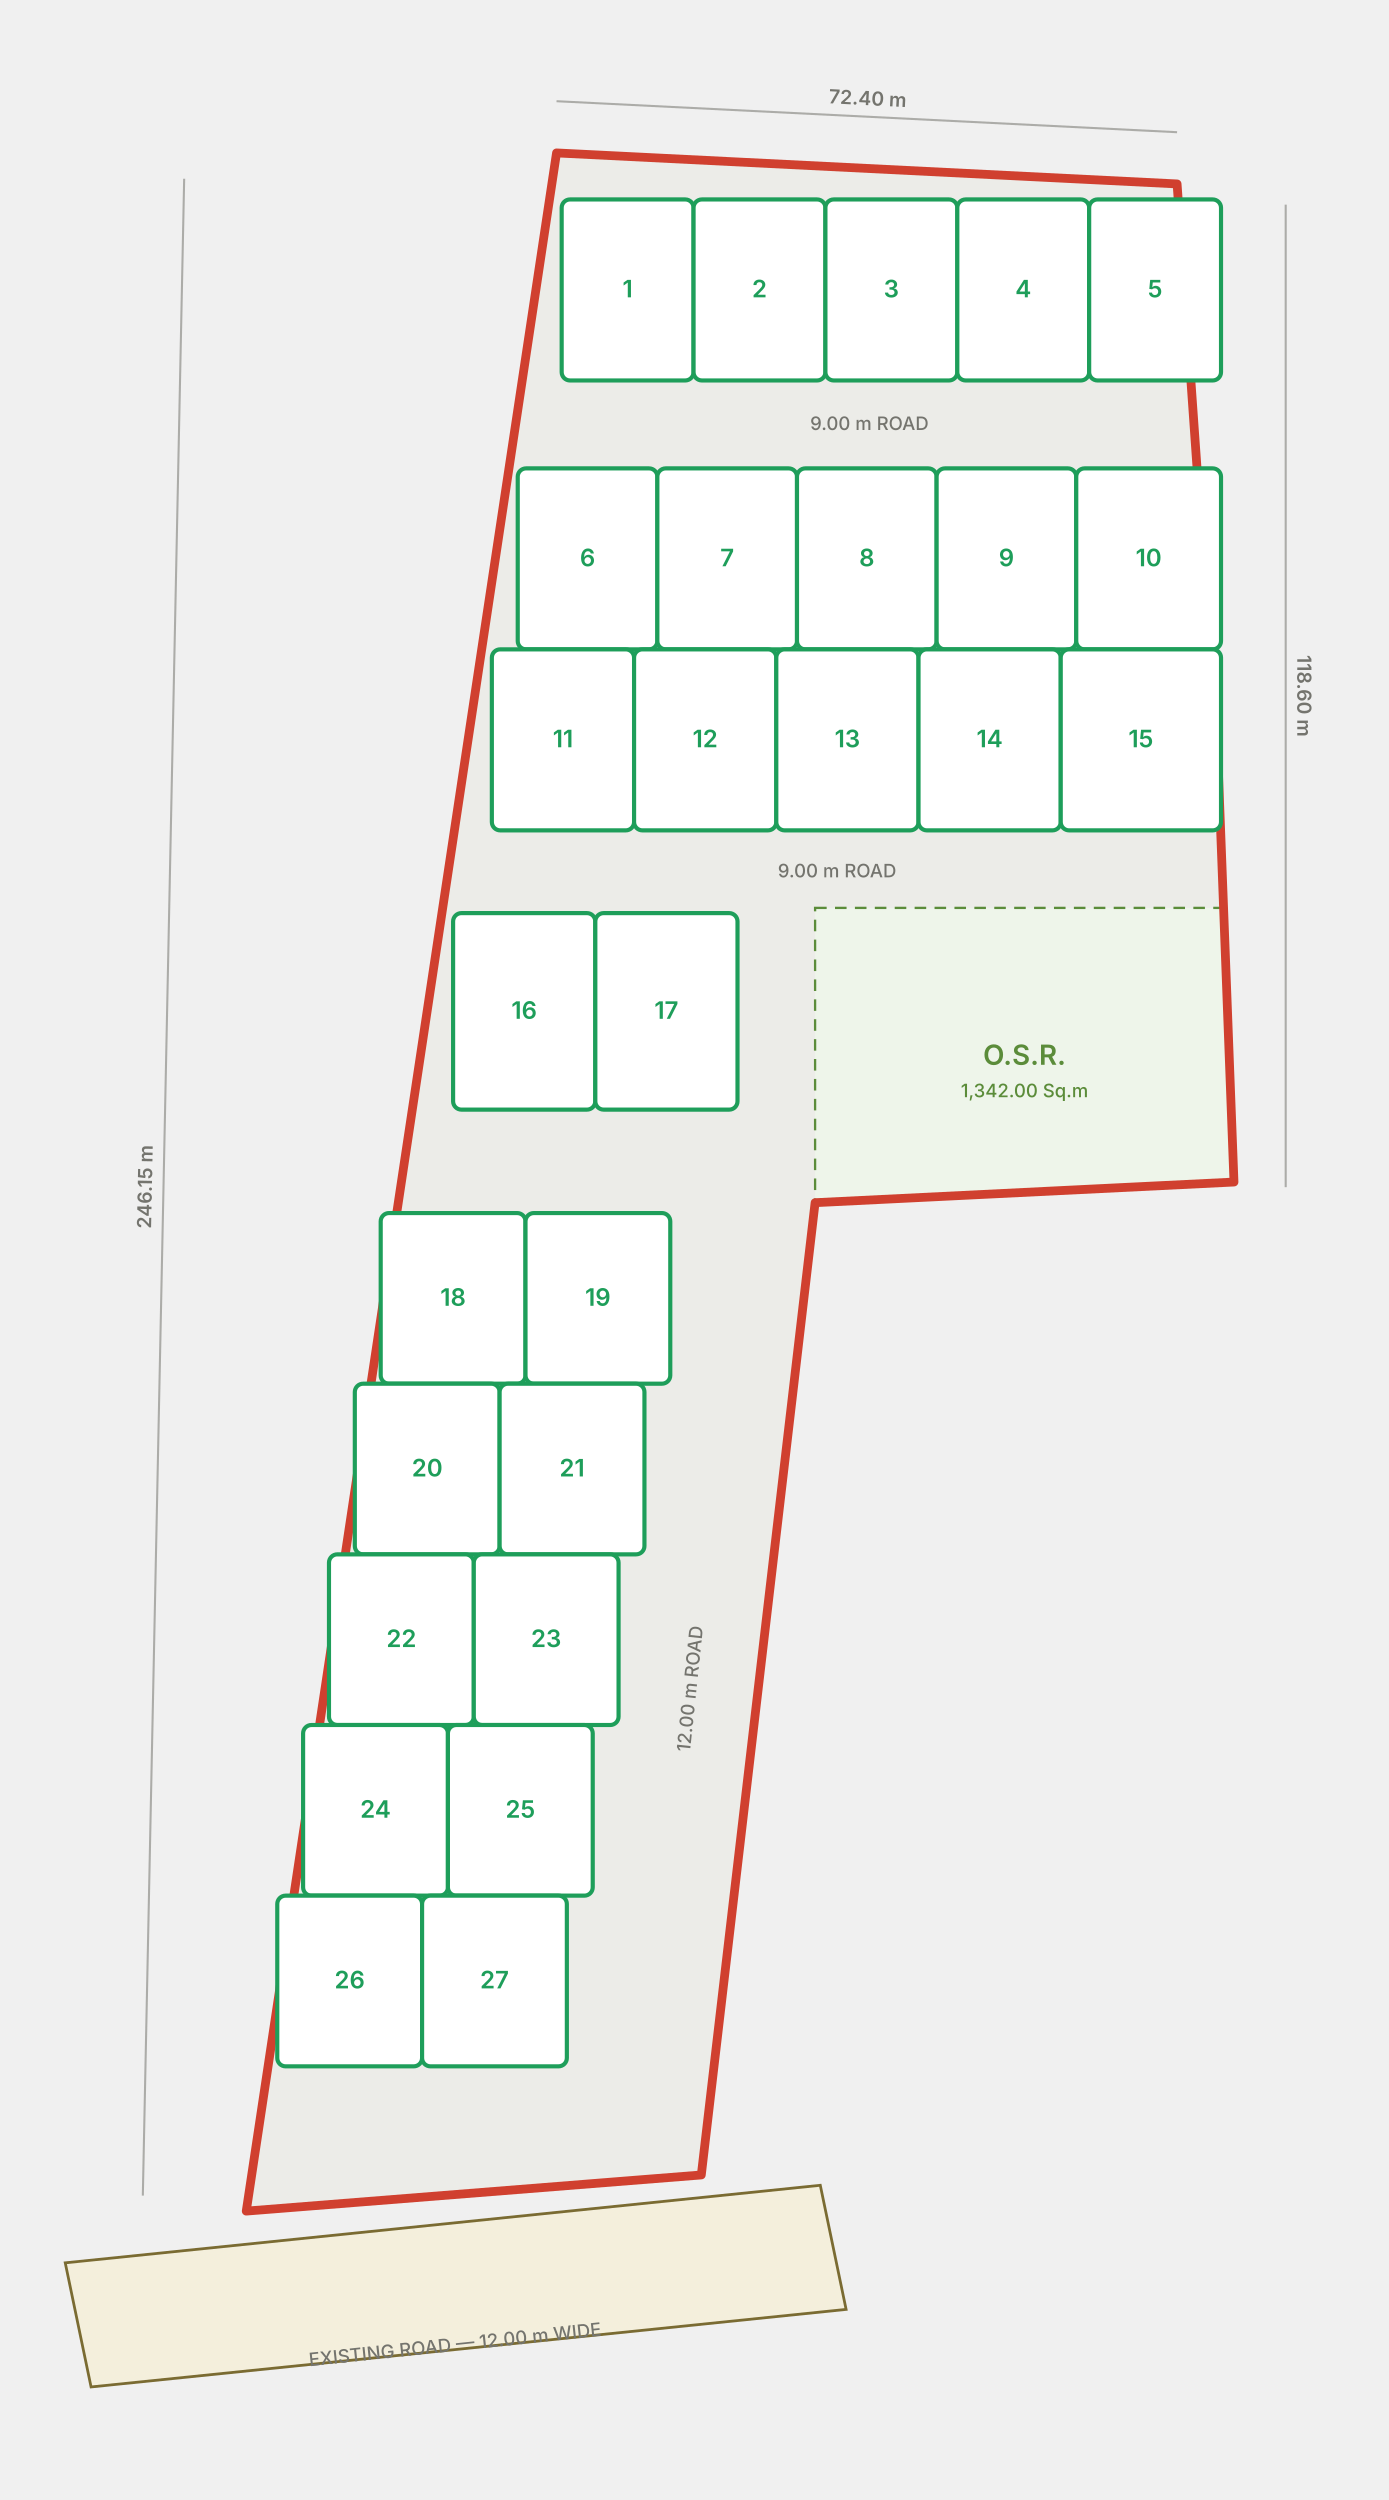
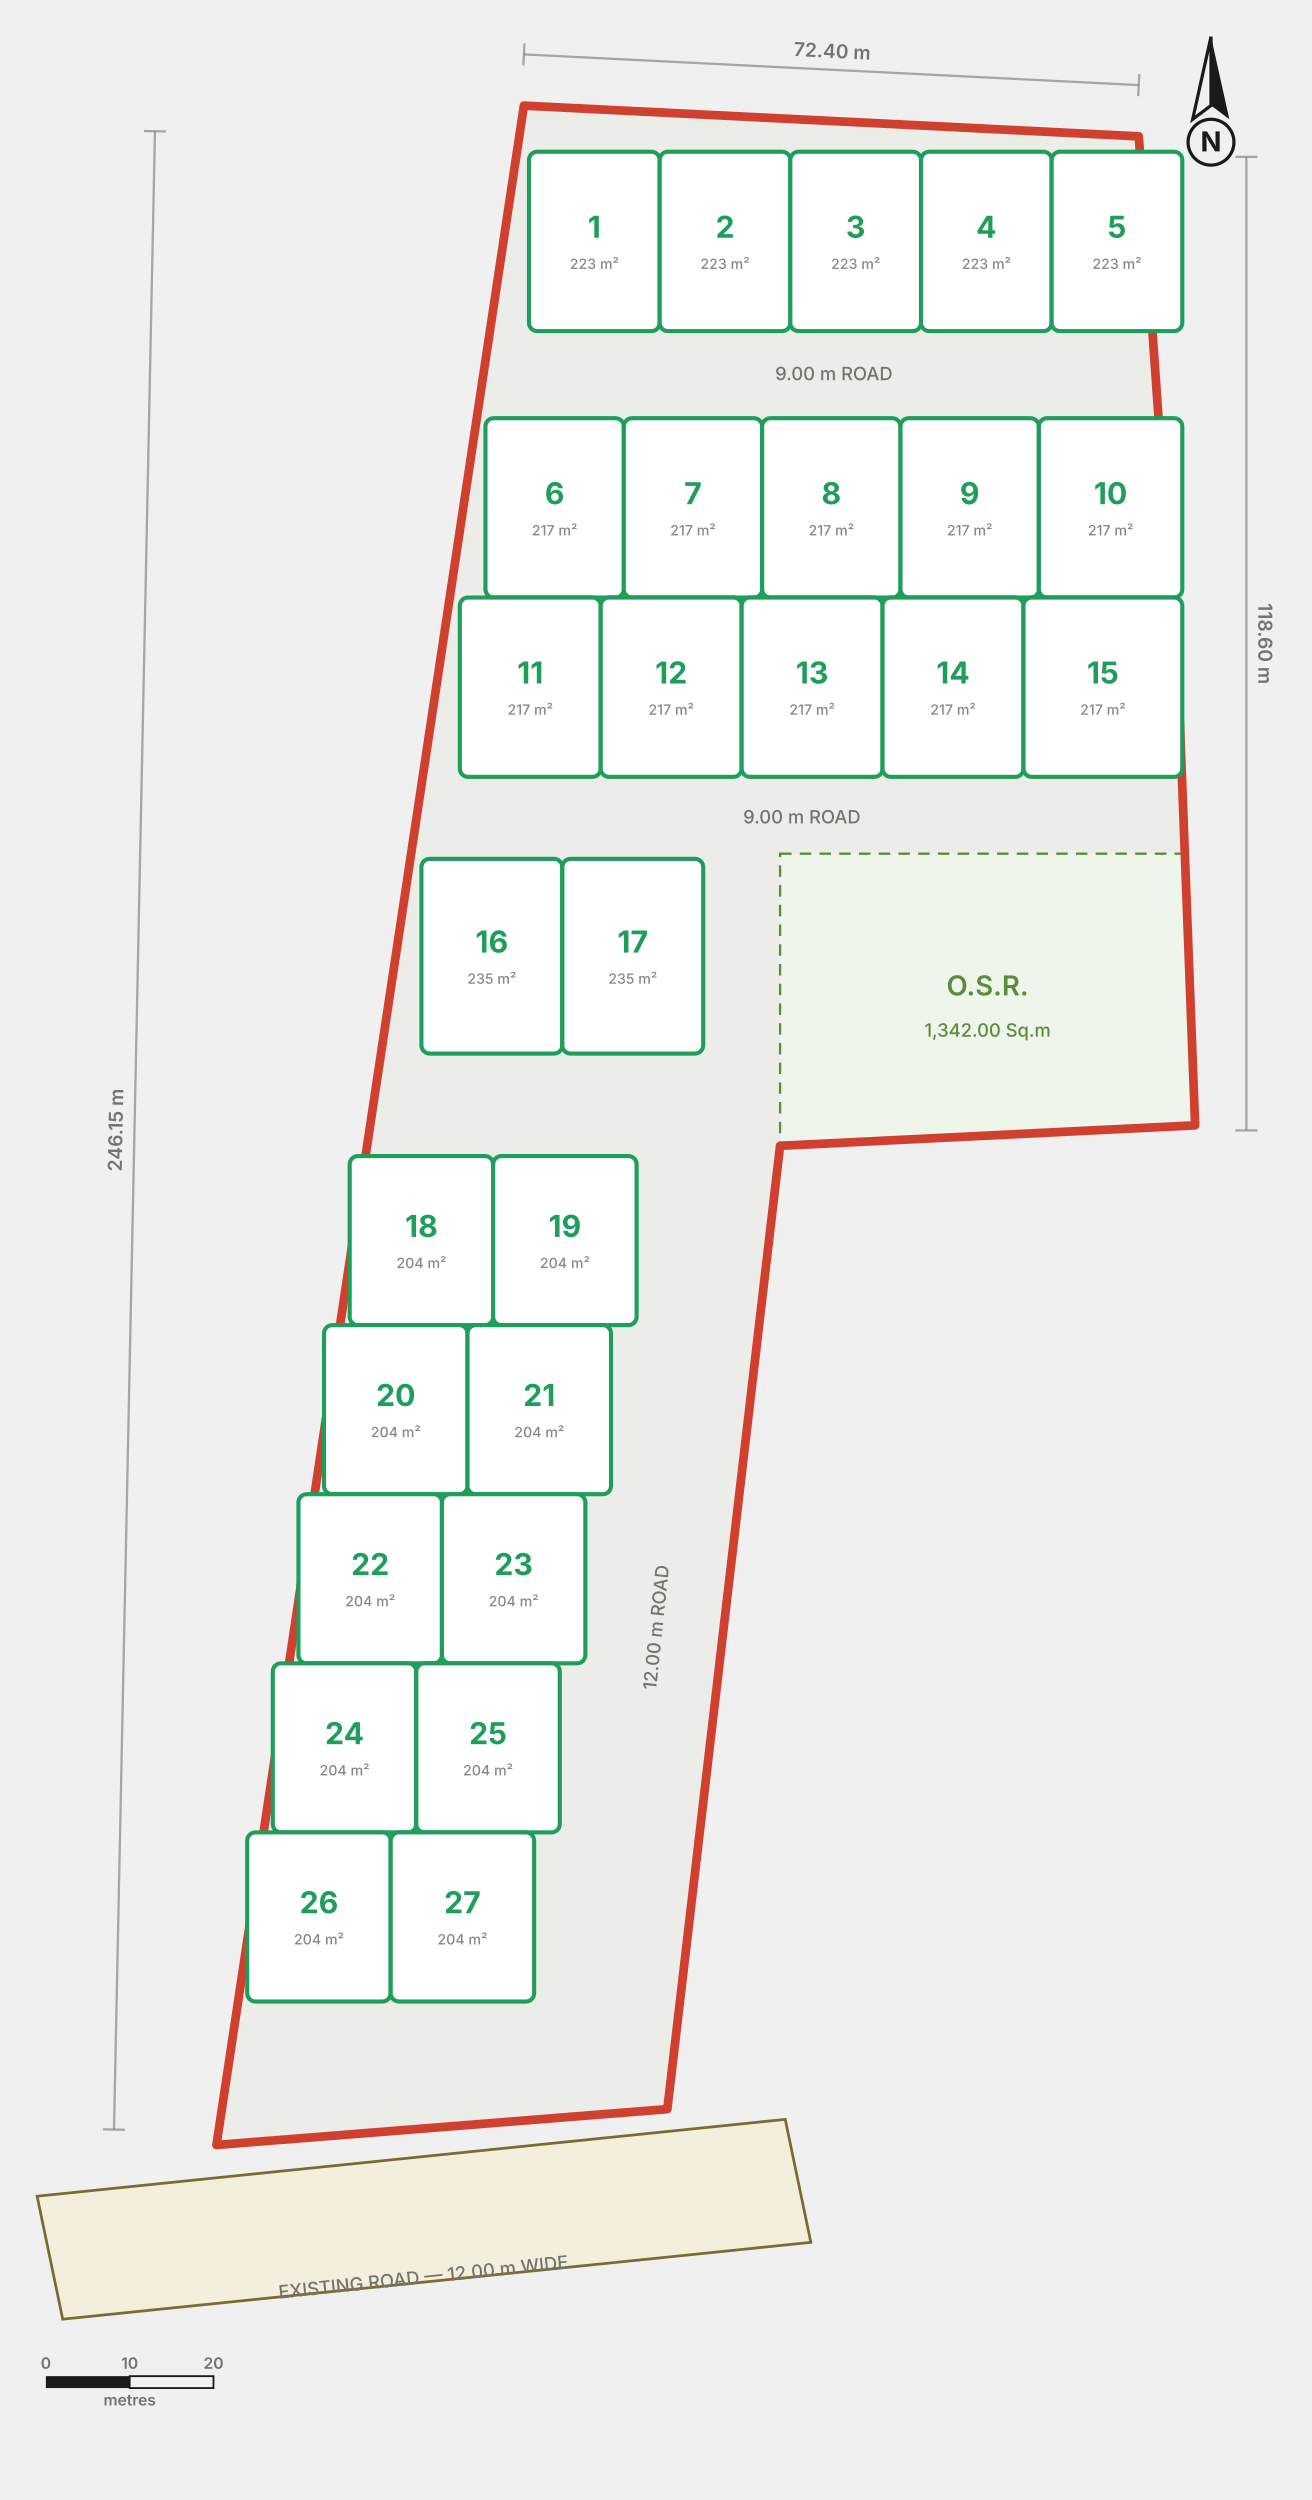
- <svg xmlns="http://www.w3.org/2000/svg" viewBox="30 100 300 540" width="600" height="1080" role="img" aria-label="Edappadi — Poolavari Layout — sanctioned layout plan">
+ <svg xmlns="http://www.w3.org/2000/svg" viewBox="36 110 286 545" width="572" height="1090" role="img" aria-label="Edappadi — Poolavari Layout — sanctioned layout plan">
  <defs>
-     <style>.pn{font:600 5.2px Inter,Helvetica,Arial,sans-serif;fill:#1e9e5a;text-anchor:middle}.rl{font:500 4px Inter,Helvetica,Arial,sans-serif;fill:#74746e;text-anchor:middle}.ol{font:600 6px Inter,Helvetica,Arial,sans-serif;fill:#5b8c3a;text-anchor:middle}.os{font:500 4px Inter,Helvetica,Arial,sans-serif;fill:#5b8c3a;text-anchor:middle}.dl{font:600 4.2px Inter,Helvetica,Arial,sans-serif;fill:#74746e;text-anchor:middle}</style>
+     <style>.pn{font:700 6.6px Inter,Helvetica,Arial,sans-serif;fill:#1e9e5a;text-anchor:middle}.pa{font:500 3.1px Inter,Helvetica,Arial,sans-serif;fill:#74746e;text-anchor:middle;opacity:.85}.sl{font:600 3.4px Inter,Helvetica,Arial,sans-serif;fill:#74746e;text-anchor:middle}.rl{font:500 4px Inter,Helvetica,Arial,sans-serif;fill:#74746e;text-anchor:middle}.ol{font:600 6px Inter,Helvetica,Arial,sans-serif;fill:#5b8c3a;text-anchor:middle}.os{font:500 4px Inter,Helvetica,Arial,sans-serif;fill:#5b8c3a;text-anchor:middle}.dl{font:600 4.2px Inter,Helvetica,Arial,sans-serif;fill:#74746e;text-anchor:middle}</style>
  </defs>
  <polygon points="150.21,133.03 284.25,139.73 293.19,267.07 296.54,355.32 206.06,359.78 181.48,569.79 83.19,577.6" fill="#ececE8" />
  <polygon points="206.06,296.11 294.29,296.11 296.54,355.32 206.06,359.78" fill="#eef5ea" stroke="#5b8c3a" stroke-width="0.5" stroke-dasharray="2.5 1.8" />
  <polygon points="44.09,588.77 49.67,615.58 212.76,598.83 207.18,572.02" fill="#f4efdc" stroke="#7a6b32" stroke-width="0.6" />
  <polygon points="150.21,133.03 284.25,139.73 293.19,267.07 296.54,355.32 206.06,359.78 181.48,569.79 83.19,577.6" fill="none" stroke="#d0402f" stroke-width="1.9" stroke-linejoin="round" />
  <g id="plots">
    <g id="plot-1" data-plot="1" data-block="A" data-area-sqm="223.26" data-size="12.2x18.3" data-facing="south">
      <rect x="151.32" y="143.08" width="28.49" height="39.1" rx="1.8" fill="#ffffff" stroke="#1e9e5a" stroke-width="0.9" />
-       <text class="pn" x="165.56" y="164.23">1</text>
+       <text class="pn" x="165.56" y="161.83">1</text>
+       <text class="pa" x="165.56" y="168.63">223 m²</text>
    </g>
    <g id="plot-2" data-plot="2" data-block="A" data-area-sqm="223.26" data-size="12.2x18.3" data-facing="south">
      <rect x="179.81" y="143.08" width="28.48" height="39.1" rx="1.8" fill="#ffffff" stroke="#1e9e5a" stroke-width="0.9" />
-       <text class="pn" x="194.05" y="164.23">2</text>
+       <text class="pn" x="194.05" y="161.83">2</text>
+       <text class="pa" x="194.05" y="168.63">223 m²</text>
    </g>
    <g id="plot-3" data-plot="3" data-block="A" data-area-sqm="223.26" data-size="12.2x18.3" data-facing="south">
      <rect x="208.29" y="143.08" width="28.49" height="39.1" rx="1.8" fill="#ffffff" stroke="#1e9e5a" stroke-width="0.9" />
-       <text class="pn" x="222.53" y="164.23">3</text>
+       <text class="pn" x="222.53" y="161.83">3</text>
+       <text class="pa" x="222.53" y="168.63">223 m²</text>
    </g>
    <g id="plot-4" data-plot="4" data-block="A" data-area-sqm="223.26" data-size="12.2x18.3" data-facing="south">
      <rect x="236.78" y="143.08" width="28.48" height="39.1" rx="1.8" fill="#ffffff" stroke="#1e9e5a" stroke-width="0.9" />
-       <text class="pn" x="251.02" y="164.23">4</text>
+       <text class="pn" x="251.02" y="161.83">4</text>
+       <text class="pa" x="251.02" y="168.63">223 m²</text>
    </g>
    <g id="plot-5" data-plot="5" data-block="A" data-area-sqm="223.26" data-size="12.2x18.3" data-facing="south">
      <rect x="265.26" y="143.08" width="28.48" height="39.1" rx="1.8" fill="#ffffff" stroke="#1e9e5a" stroke-width="0.9" />
-       <text class="pn" x="279.5" y="164.23">5</text>
+       <text class="pn" x="279.5" y="161.83">5</text>
+       <text class="pa" x="279.5" y="168.63">223 m²</text>
    </g>
    <g id="plot-6" data-plot="6" data-block="B" data-area-sqm="217.16" data-size="12.2x17.8" data-facing="north">
      <rect x="141.83" y="201.17" width="30.16" height="39.09" rx="1.8" fill="#ffffff" stroke="#1e9e5a" stroke-width="0.9" />
-       <text class="pn" x="156.91" y="222.31">6</text>
+       <text class="pn" x="156.91" y="219.91">6</text>
+       <text class="pa" x="156.91" y="226.71">217 m²</text>
    </g>
    <g id="plot-7" data-plot="7" data-block="B" data-area-sqm="217.16" data-size="12.2x17.8" data-facing="north">
      <rect x="171.99" y="201.17" width="30.16" height="39.09" rx="1.8" fill="#ffffff" stroke="#1e9e5a" stroke-width="0.9" />
-       <text class="pn" x="187.07" y="222.31">7</text>
+       <text class="pn" x="187.07" y="219.91">7</text>
+       <text class="pa" x="187.07" y="226.71">217 m²</text>
    </g>
    <g id="plot-8" data-plot="8" data-block="B" data-area-sqm="217.16" data-size="12.2x17.8" data-facing="north">
      <rect x="202.15" y="201.17" width="30.16" height="39.09" rx="1.8" fill="#ffffff" stroke="#1e9e5a" stroke-width="0.9" />
-       <text class="pn" x="217.23" y="222.31">8</text>
+       <text class="pn" x="217.23" y="219.91">8</text>
+       <text class="pa" x="217.23" y="226.71">217 m²</text>
    </g>
    <g id="plot-9" data-plot="9" data-block="B" data-area-sqm="217.16" data-size="12.2x17.8" data-facing="north">
      <rect x="232.31" y="201.17" width="30.16" height="39.09" rx="1.8" fill="#ffffff" stroke="#1e9e5a" stroke-width="0.9" />
-       <text class="pn" x="247.39" y="222.31">9</text>
+       <text class="pn" x="247.39" y="219.91">9</text>
+       <text class="pa" x="247.39" y="226.71">217 m²</text>
    </g>
    <g id="plot-10" data-plot="10" data-block="B" data-area-sqm="217.16" data-size="12.2x17.8" data-facing="north">
      <rect x="262.47" y="201.17" width="31.27" height="39.09" rx="1.8" fill="#ffffff" stroke="#1e9e5a" stroke-width="0.9" />
-       <text class="pn" x="278.11" y="222.31">10</text>
+       <text class="pn" x="278.11" y="219.91">10</text>
+       <text class="pa" x="278.11" y="226.71">217 m²</text>
    </g>
    <g id="plot-11" data-plot="11" data-block="C" data-area-sqm="217.16" data-size="12.2x17.8" data-facing="south">
      <rect x="136.24" y="240.26" width="30.72" height="39.1" rx="1.8" fill="#ffffff" stroke="#1e9e5a" stroke-width="0.9" />
-       <text class="pn" x="151.6" y="261.41">11</text>
+       <text class="pn" x="151.6" y="259.01">11</text>
+       <text class="pa" x="151.6" y="265.81">217 m²</text>
    </g>
    <g id="plot-12" data-plot="12" data-block="C" data-area-sqm="217.16" data-size="12.2x17.8" data-facing="south">
      <rect x="166.96" y="240.26" width="30.72" height="39.1" rx="1.8" fill="#ffffff" stroke="#1e9e5a" stroke-width="0.9" />
-       <text class="pn" x="182.32" y="261.41">12</text>
+       <text class="pn" x="182.32" y="259.01">12</text>
+       <text class="pa" x="182.32" y="265.81">217 m²</text>
    </g>
    <g id="plot-13" data-plot="13" data-block="C" data-area-sqm="217.16" data-size="12.2x17.8" data-facing="south">
      <rect x="197.68" y="240.26" width="30.72" height="39.1" rx="1.8" fill="#ffffff" stroke="#1e9e5a" stroke-width="0.9" />
-       <text class="pn" x="213.04" y="261.41">13</text>
+       <text class="pn" x="213.04" y="259.01">13</text>
+       <text class="pa" x="213.04" y="265.81">217 m²</text>
    </g>
    <g id="plot-14" data-plot="14" data-block="C" data-area-sqm="217.16" data-size="12.2x17.8" data-facing="south">
      <rect x="228.4" y="240.26" width="30.72" height="39.1" rx="1.8" fill="#ffffff" stroke="#1e9e5a" stroke-width="0.9" />
-       <text class="pn" x="243.76" y="261.41">14</text>
+       <text class="pn" x="243.76" y="259.01">14</text>
+       <text class="pa" x="243.76" y="265.81">217 m²</text>
    </g>
    <g id="plot-15" data-plot="15" data-block="C" data-area-sqm="217.16" data-size="12.2x17.8" data-facing="south">
      <rect x="259.12" y="240.26" width="34.62" height="39.1" rx="1.8" fill="#ffffff" stroke="#1e9e5a" stroke-width="0.9" />
-       <text class="pn" x="276.43" y="261.41">15</text>
+       <text class="pn" x="276.43" y="259.01">15</text>
+       <text class="pa" x="276.43" y="265.81">217 m²</text>
    </g>
    <g id="plot-16" data-plot="16" data-block="D" data-area-sqm="235.46" data-size="12.2x19.3" data-facing="north">
      <rect x="127.87" y="297.23" width="30.71" height="42.45" rx="1.8" fill="#ffffff" stroke="#1e9e5a" stroke-width="0.9" />
-       <text class="pn" x="143.22" y="320.06">16</text>
+       <text class="pn" x="143.22" y="317.66">16</text>
+       <text class="pa" x="143.22" y="324.46">235 m²</text>
    </g>
    <g id="plot-17" data-plot="17" data-block="D" data-area-sqm="235.46" data-size="12.2x19.3" data-facing="north">
      <rect x="158.59" y="297.23" width="30.71" height="42.45" rx="1.8" fill="#ffffff" stroke="#1e9e5a" stroke-width="0.9" />
-       <text class="pn" x="173.94" y="320.06">17</text>
+       <text class="pn" x="173.94" y="317.66">17</text>
+       <text class="pa" x="173.94" y="324.46">235 m²</text>
    </g>
    <g id="plot-18" data-plot="18" data-block="E" data-area-sqm="204.35" data-size="12.2x16.75" data-facing="west">
      <rect x="112.23" y="362.02" width="31.28" height="36.86" rx="1.8" fill="#ffffff" stroke="#1e9e5a" stroke-width="0.9" />
-       <text class="pn" x="127.87" y="382.05">18</text>
+       <text class="pn" x="127.87" y="379.65">18</text>
+       <text class="pa" x="127.87" y="386.45">204 m²</text>
    </g>
    <g id="plot-19" data-plot="19" data-block="E" data-area-sqm="204.35" data-size="12.2x16.75" data-facing="east">
      <rect x="143.51" y="362.02" width="31.27" height="36.86" rx="1.8" fill="#ffffff" stroke="#1e9e5a" stroke-width="0.9" />
-       <text class="pn" x="159.14" y="382.05">19</text>
+       <text class="pn" x="159.14" y="379.65">19</text>
+       <text class="pa" x="159.14" y="386.45">204 m²</text>
    </g>
    <g id="plot-20" data-plot="20" data-block="F" data-area-sqm="204.35" data-size="12.2x16.75" data-facing="west">
      <rect x="106.64" y="398.88" width="31.28" height="36.86" rx="1.8" fill="#ffffff" stroke="#1e9e5a" stroke-width="0.9" />
-       <text class="pn" x="122.28" y="418.91">20</text>
+       <text class="pn" x="122.28" y="416.51">20</text>
+       <text class="pa" x="122.28" y="423.31">204 m²</text>
    </g>
    <g id="plot-21" data-plot="21" data-block="F" data-area-sqm="204.35" data-size="12.2x16.75" data-facing="east">
      <rect x="137.92" y="398.88" width="31.28" height="36.86" rx="1.8" fill="#ffffff" stroke="#1e9e5a" stroke-width="0.9" />
-       <text class="pn" x="153.56" y="418.91">21</text>
+       <text class="pn" x="153.56" y="416.51">21</text>
+       <text class="pa" x="153.56" y="423.31">204 m²</text>
    </g>
    <g id="plot-22" data-plot="22" data-block="G" data-area-sqm="204.35" data-size="12.2x16.75" data-facing="west">
      <rect x="101.06" y="435.74" width="31.28" height="36.86" rx="1.8" fill="#ffffff" stroke="#1e9e5a" stroke-width="0.9" />
-       <text class="pn" x="116.7" y="455.77">22</text>
+       <text class="pn" x="116.7" y="453.37">22</text>
+       <text class="pa" x="116.7" y="460.17">204 m²</text>
    </g>
    <g id="plot-23" data-plot="23" data-block="G" data-area-sqm="204.35" data-size="12.2x16.75" data-facing="east">
      <rect x="132.34" y="435.74" width="31.27" height="36.86" rx="1.8" fill="#ffffff" stroke="#1e9e5a" stroke-width="0.9" />
-       <text class="pn" x="147.97" y="455.77">23</text>
+       <text class="pn" x="147.97" y="453.37">23</text>
+       <text class="pa" x="147.97" y="460.17">204 m²</text>
    </g>
    <g id="plot-24" data-plot="24" data-block="H" data-area-sqm="204.35" data-size="12.2x16.75" data-facing="west">
      <rect x="95.47" y="472.6" width="31.28" height="36.86" rx="1.8" fill="#ffffff" stroke="#1e9e5a" stroke-width="0.9" />
-       <text class="pn" x="111.11" y="492.63">24</text>
+       <text class="pn" x="111.11" y="490.23">24</text>
+       <text class="pa" x="111.11" y="497.03">204 m²</text>
    </g>
    <g id="plot-25" data-plot="25" data-block="H" data-area-sqm="204.35" data-size="12.2x16.75" data-facing="east">
      <rect x="126.75" y="472.6" width="31.28" height="36.86" rx="1.8" fill="#ffffff" stroke="#1e9e5a" stroke-width="0.9" />
-       <text class="pn" x="142.39" y="492.63">25</text>
+       <text class="pn" x="142.39" y="490.23">25</text>
+       <text class="pa" x="142.39" y="497.03">204 m²</text>
    </g>
    <g id="plot-26" data-plot="26" data-block="J" data-area-sqm="204.35" data-size="12.2x16.75" data-facing="west">
      <rect x="89.89" y="509.46" width="31.28" height="36.87" rx="1.8" fill="#ffffff" stroke="#1e9e5a" stroke-width="0.9" />
-       <text class="pn" x="105.53" y="529.49">26</text>
+       <text class="pn" x="105.53" y="527.09">26</text>
+       <text class="pa" x="105.53" y="533.89">204 m²</text>
    </g>
    <g id="plot-27" data-plot="27" data-block="J" data-area-sqm="204.35" data-size="12.2x16.75" data-facing="east">
      <rect x="121.17" y="509.46" width="31.27" height="36.87" rx="1.8" fill="#ffffff" stroke="#1e9e5a" stroke-width="0.9" />
-       <text class="pn" x="136.81" y="529.49">27</text>
+       <text class="pn" x="136.81" y="527.09">27</text>
+       <text class="pa" x="136.81" y="533.89">204 m²</text>
    </g>
  </g>
  <g id="labels">
    <text class="rl" x="217.79" y="192.88">9.00 m ROAD</text>
    <text class="rl" x="210.81" y="289.5">9.00 m ROAD</text>
    <text class="rl" x="179.25" y="465.98" transform="rotate(-84 179.25 464.78)">12.00 m ROAD</text>
-     <text class="ol" x="251.3" y="330">O.S.R.</text>
-     <text class="os" x="251.3" y="337">1,342.00 Sq.m</text>
+     <text class="ol" x="251.3" y="327">O.S.R.</text>
+     <text class="os" x="251.3" y="336">1,342.00 Sq.m</text>
    <text class="rl" x="128.43" y="607.8" transform="rotate(-6 128.43 607.8)">EXISTING ROAD — 12.00 m WIDE</text>
  </g>
  <g id="dimensions">
-     <line x1="150.21" y1="121.86" x2="284.25" y2="128.56" stroke="#74746e" stroke-width="0.45" opacity="0.55" />
-     <text class="dl" x="217.23" y="122.71" transform="rotate(2.86 217.23 125.21)">72.40 m</text>
-     <line x1="307.71" y1="144.2" x2="307.71" y2="356.43" stroke="#74746e" stroke-width="0.45" opacity="0.55" />
-     <text class="dl" x="307.71" y="247.81" transform="rotate(90.00 307.71 250.31)">118.60 m</text>
-     <line x1="69.78" y1="138.61" x2="60.85" y2="574.25" stroke="#74746e" stroke-width="0.45" opacity="0.55" />
-     <text class="dl" x="65.31" y="353.93" transform="rotate(271.17 65.31 356.43)">246.15 m</text>
+     <line x1="150.21" y1="121.86" x2="284.25" y2="128.56" stroke="#74746e" stroke-width="0.5" opacity="0.6" />
+     <line x1="150.33" y1="119.46" x2="150.09" y2="124.26" stroke="#74746e" stroke-width="0.5" opacity="0.6" />
+     <line x1="284.37" y1="126.16" x2="284.13" y2="130.96" stroke="#74746e" stroke-width="0.5" opacity="0.6" />
+     <text class="dl" x="217.23" y="122.61" transform="rotate(2.86 217.23 125.21)">72.40 m</text>
+     <line x1="307.71" y1="144.2" x2="307.71" y2="356.43" stroke="#74746e" stroke-width="0.5" opacity="0.6" />
+     <line x1="310.11" y1="144.20" x2="305.31" y2="144.20" stroke="#74746e" stroke-width="0.5" opacity="0.6" />
+     <line x1="310.11" y1="356.43" x2="305.31" y2="356.43" stroke="#74746e" stroke-width="0.5" opacity="0.6" />
+     <text class="dl" x="307.71" y="247.71" transform="rotate(90.00 307.71 250.31)">118.60 m</text>
+     <line x1="69.78" y1="138.61" x2="60.85" y2="574.25" stroke="#74746e" stroke-width="0.5" opacity="0.6" />
+     <line x1="72.18" y1="138.66" x2="67.38" y2="138.56" stroke="#74746e" stroke-width="0.5" opacity="0.6" />
+     <line x1="63.25" y1="574.30" x2="58.45" y2="574.20" stroke="#74746e" stroke-width="0.5" opacity="0.6" />
+     <text class="dl" x="65.31" y="353.83" transform="rotate(271.17 65.31 356.43)">246.15 m</text>
+   </g>
+   <g id="scalebar">
+     <rect x="46" y="628" width="18.27" height="2.6" fill="#1a1a1a" />
+     <rect x="64.27" y="628" width="18.27" height="2.6" fill="none" stroke="#1a1a1a" stroke-width="0.4" />
+     <text class="sl" x="46.00" y="626.4">0</text>
+     <text class="sl" x="64.27" y="626.4">10</text>
+     <text class="sl" x="82.55" y="626.4">20</text>
+     <text class="sl" x="64.27" y="634.4">metres</text>
+   </g>
+   <g id="north" transform="translate(300 132)">
+     <polygon points="0,-14 4,4 0,1" fill="#1a1a1a" />
+     <polygon points="0,-14 -4,4 0,1" fill="none" stroke="#1a1a1a" stroke-width="0.7" />
+     <circle cx="0" cy="9" r="5" fill="none" stroke="#1a1a1a" stroke-width="0.7" />
+     <text x="0" y="11" text-anchor="middle" font-family="Inter,Helvetica,Arial,sans-serif" font-size="6" font-weight="700" fill="#1a1a1a">N</text>
  </g>
</svg>
